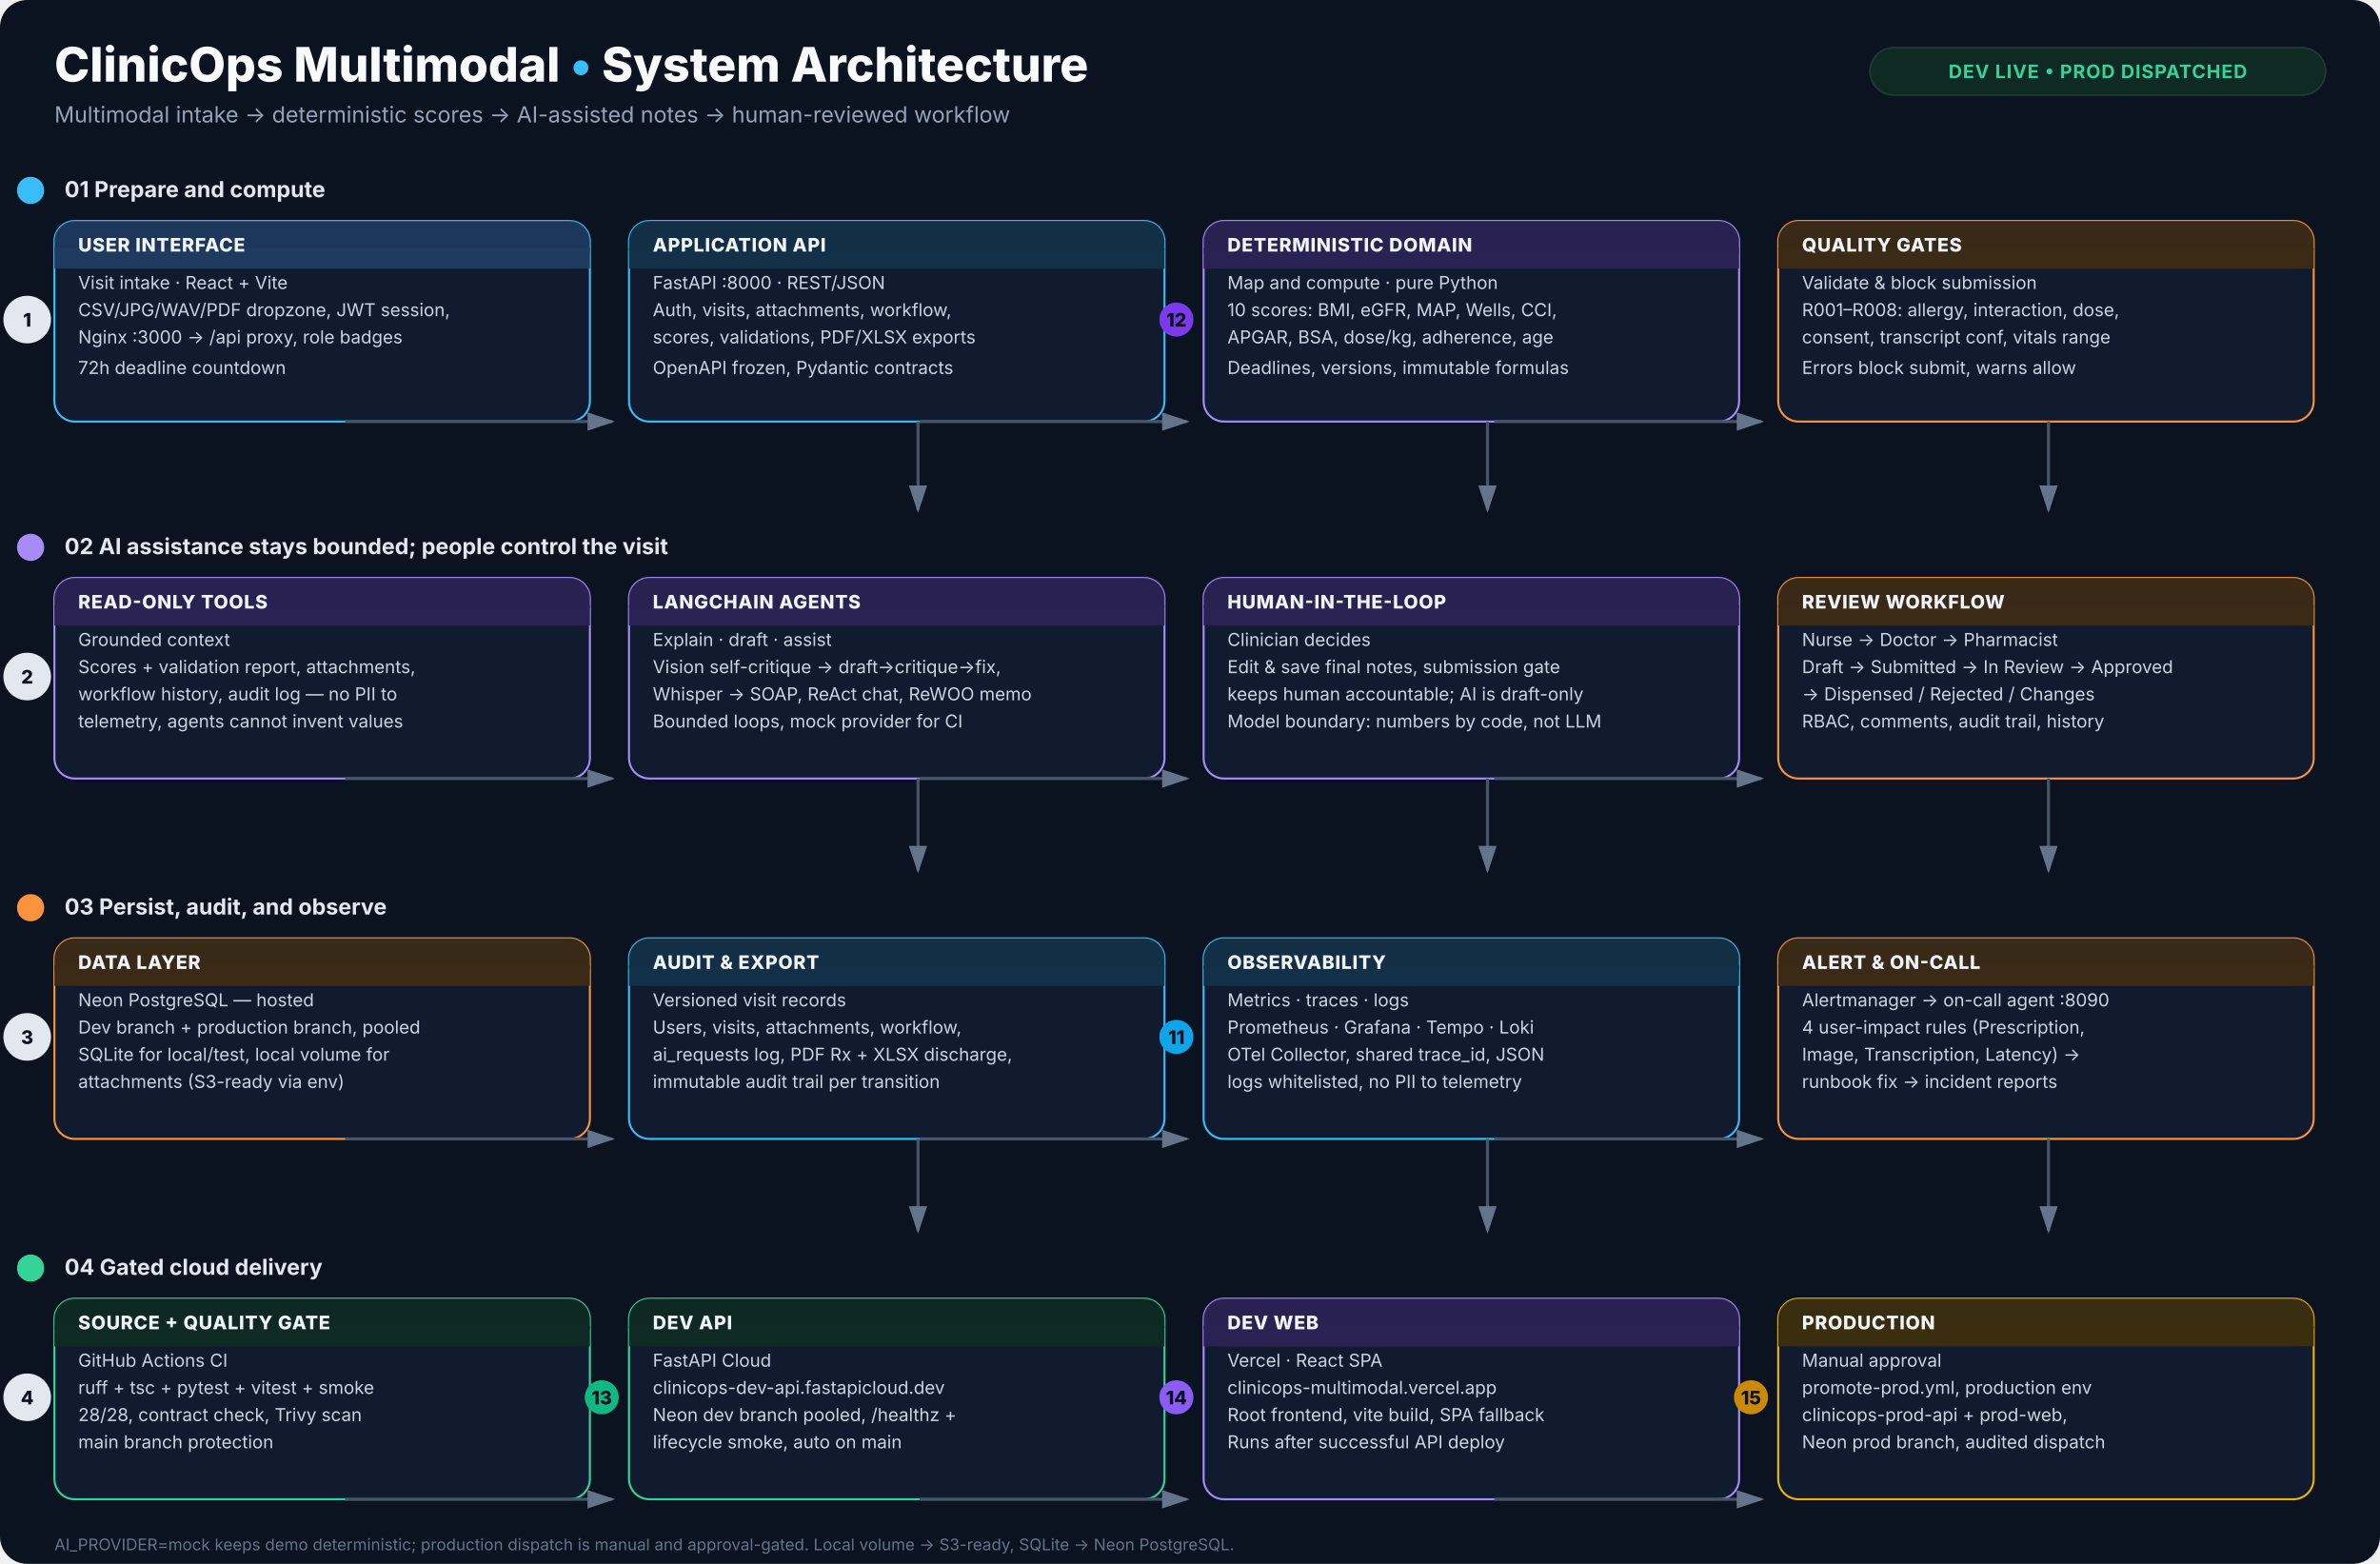
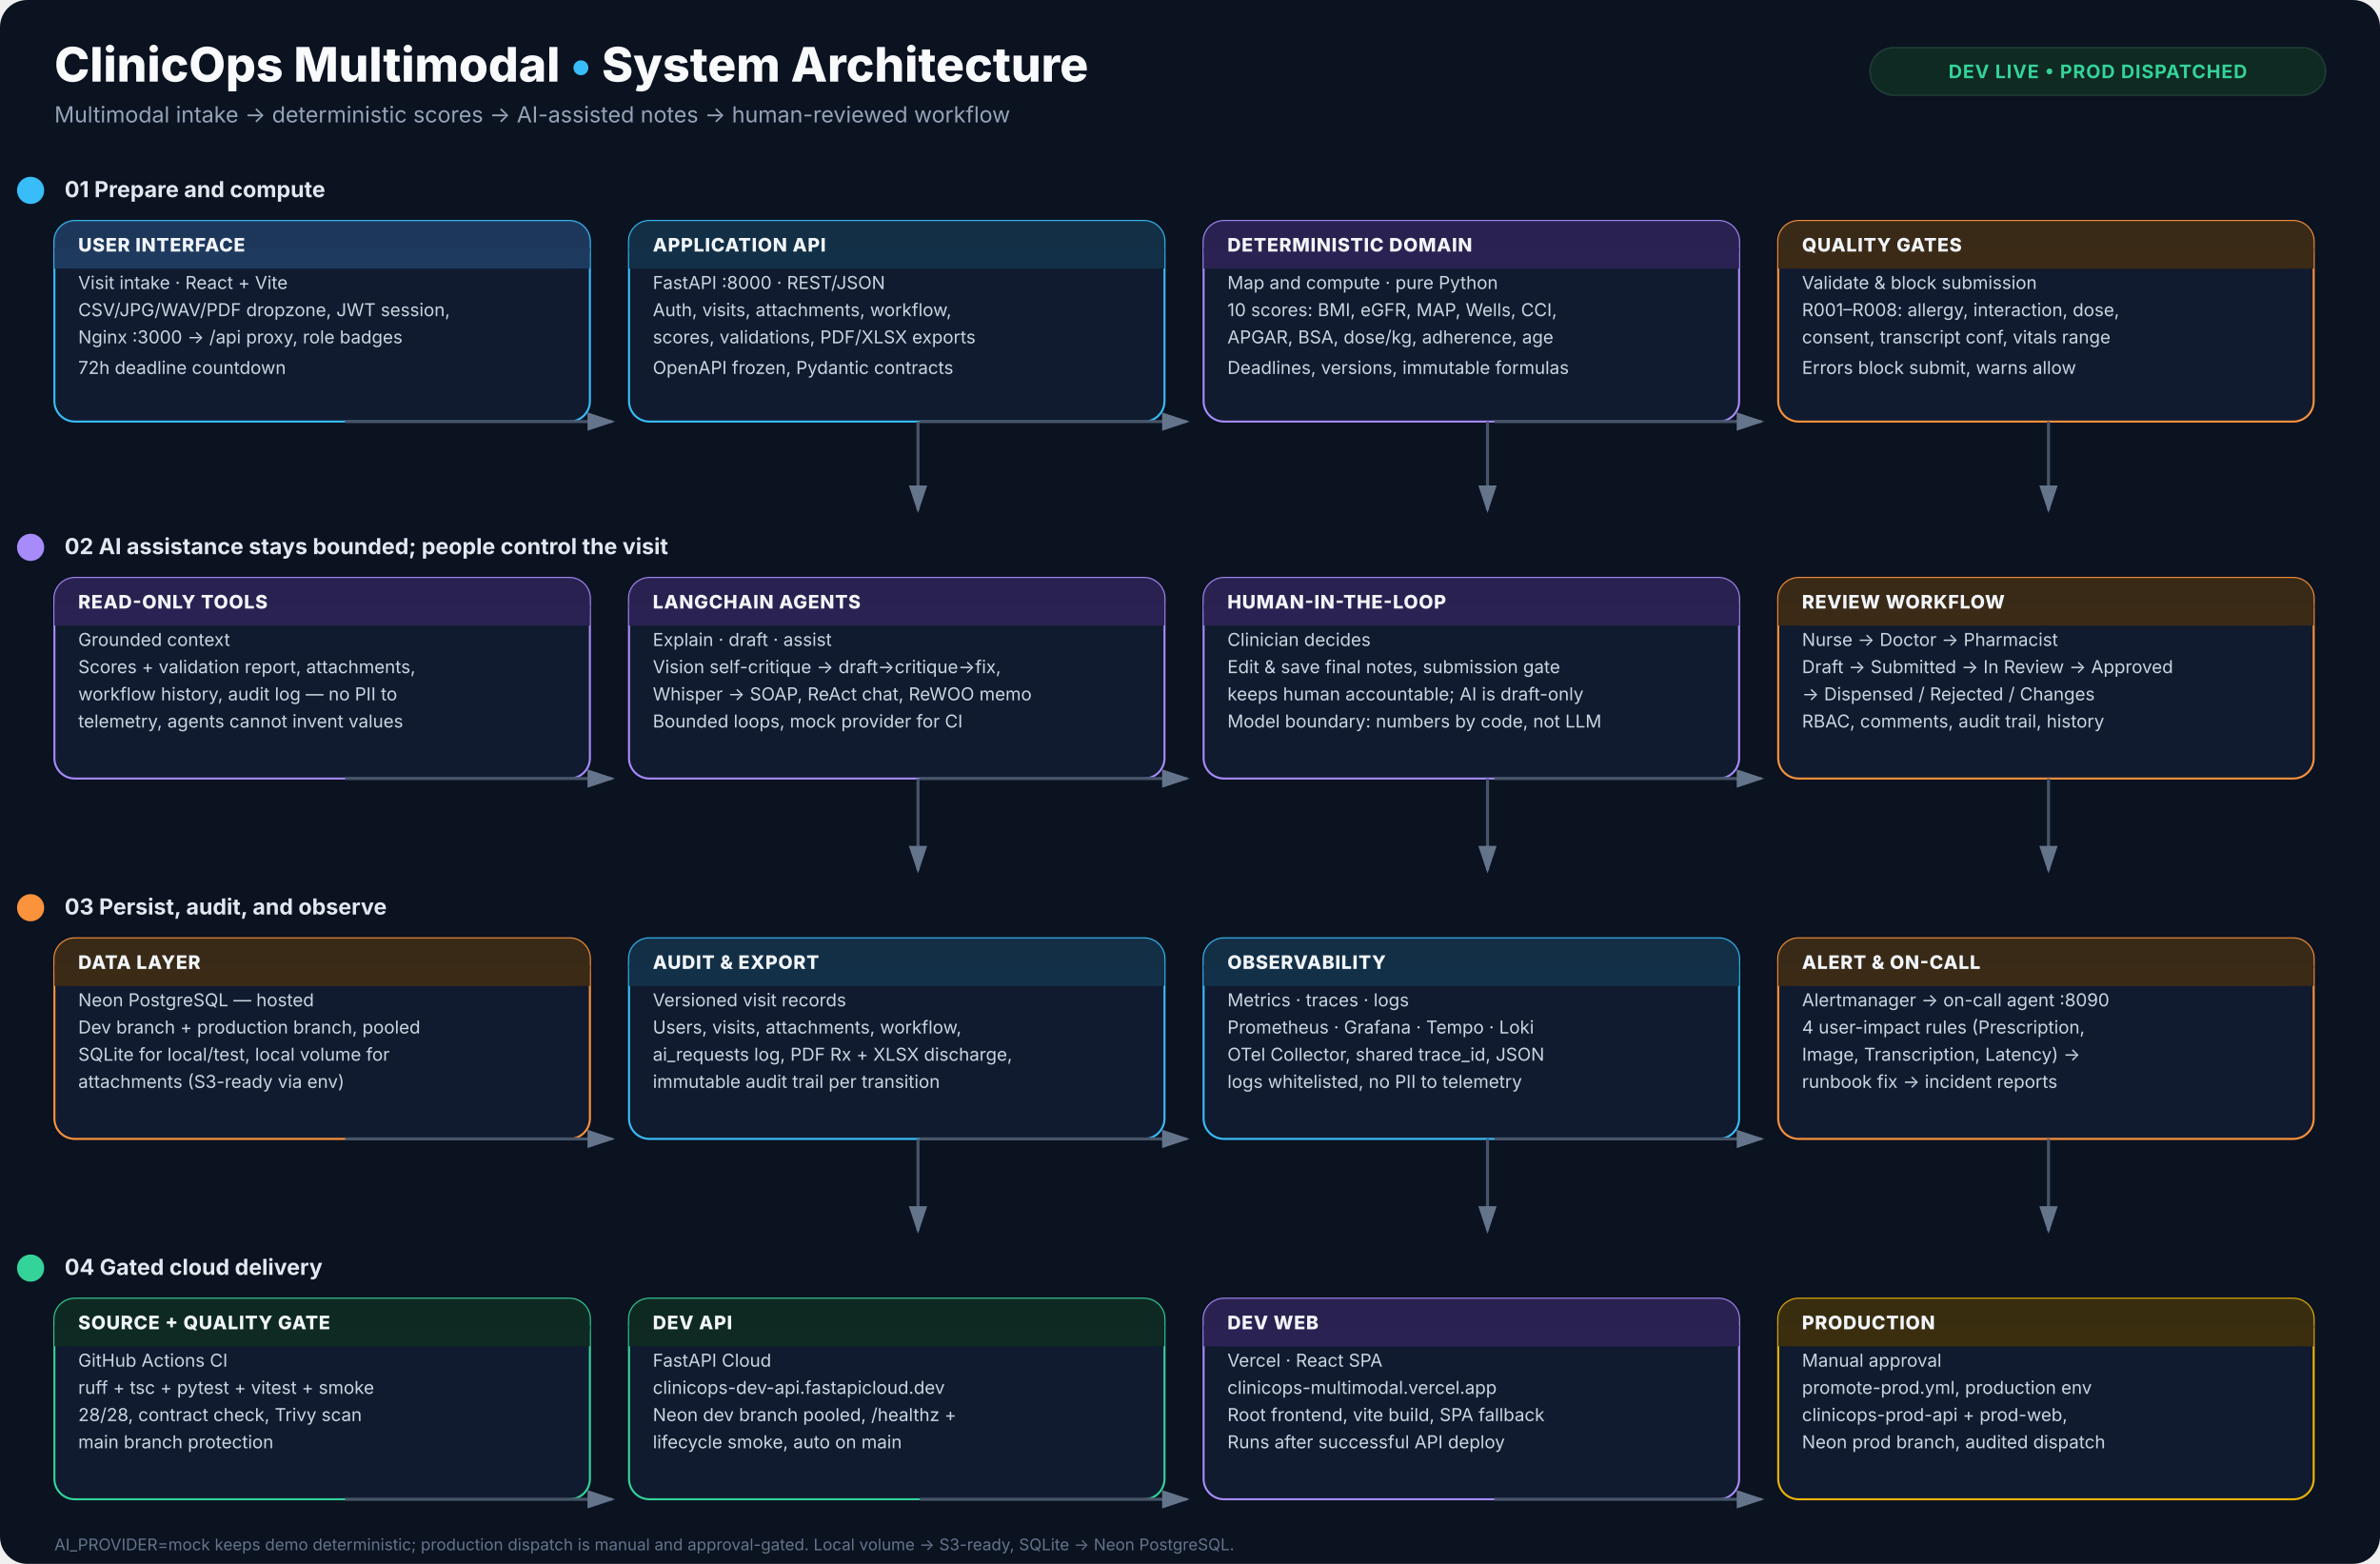
<svg xmlns="http://www.w3.org/2000/svg" width="1400" height="920" viewBox="0 0 1400 920" role="img">
  <rect width="1400" height="920" rx="16" fill="#0B1220" />
  <text x="32" y="48" font-family="Inter,Segoe UI,Helvetica,Arial,sans-serif" font-size="28" font-weight="800" fill="#F8FAFC">ClinicOps Multimodal <tspan fill="#38BDF8">•</tspan> System Architecture</text>
  <text x="32" y="72" font-family="Inter,Segoe UI,Helvetica,Arial,sans-serif" font-size="13" fill="#94A3B8">Multimodal intake → deterministic scores → AI-assisted notes → human-reviewed workflow</text>
  <g>
    <rect x="1100" y="28" width="268" height="28" rx="14" fill="#0E2A22" stroke="#1E3A34" />
    <text x="1234" y="46" text-anchor="middle" font-family="Inter,Segoe UI,Helvetica,Arial,sans-serif" font-size="11" font-weight="700" fill="#34D399" letter-spacing="0.5">DEV LIVE • PROD DISPATCHED</text>
  </g>
  <style>
  .rowtitle { font-family: Inter,Segoe UI,Helvetica,sans-serif; font-size: 13px; font-weight: 700; fill: #E2E8F0; }
  .card { fill: #111B2F; stroke-width:1.2; }
  .cardTitle { font-family: Inter,Segoe UI,Helvetica,sans-serif; font-size: 11px; font-weight: 800; fill: #F1F5F9; letter-spacing:0.4; }
  .cardBody { font-family: Inter,Segoe UI,Helvetica,sans-serif; font-size: 10.5px; fill: #CBD5E1; line-height:1.3; }
  .badge { fill:#E2E8F0; }
  .badgeText { font-family: Inter,Segoe UI,Helvetica,sans-serif; font-size: 11px; font-weight: 800; fill:#0B1220; text-anchor:middle; dominant-baseline:middle; }
  .arrow { stroke:#475569; stroke-width:1.8; fill:none; marker-end:url(#arr); }
</style>
  <defs>
    <marker id="arr" markerWidth="10" markerHeight="10" refX="8" refY="3" orient="auto" markerUnits="strokeWidth">
      <path d="M0,0 L0,6 L9,3 z" fill="#64748B" />
    </marker>
  </defs>
  <circle cx="18" cy="112" r="8" fill="#38BDF8" />
  <text x="38" y="116" class="rowtitle">01  Prepare and compute</text>
  <g>
    <rect x="32" y="130" width="315" height="118" rx="12" class="card" stroke="#38BDF8" />
    <rect x="32" y="130" width="315" height="28" rx="12" fill="#1E3A5F" opacity="0.9" />
    <rect x="32" y="146" width="315" height="12" fill="#1E3A5F" />
    <text x="46" y="148" class="cardTitle">USER INTERFACE</text>
    <text x="46" y="170" class="cardBody">Visit intake · React + Vite</text>
    <text x="46" y="186" class="cardBody">CSV/JPG/WAV/PDF dropzone, JWT session,</text>
    <text x="46" y="202" class="cardBody">Nginx :3000 → /api proxy, role badges</text>
    <text x="46" y="220" class="cardBody">72h deadline countdown</text>
-     <circle cx="16" cy="188" r="14" class="badge" />
-     <text x="16" y="188" class="badgeText">1</text>
  </g>
  <g>
    <rect x="370" y="130" width="315" height="118" rx="12" class="card" stroke="#38BDF8" />
    <rect x="370" y="130" width="315" height="28" rx="12" fill="#123047" opacity="0.95" />
    <rect x="370" y="146" width="315" height="12" fill="#123047" />
    <text x="384" y="148" class="cardTitle">APPLICATION API</text>
    <text x="384" y="170" class="cardBody">FastAPI :8000 · REST/JSON</text>
    <text x="384" y="186" class="cardBody">Auth, visits, attachments, workflow,</text>
    <text x="384" y="202" class="cardBody">scores, validations, PDF/XLSX exports</text>
    <text x="384" y="220" class="cardBody">OpenAPI frozen, Pydantic contracts</text>
  </g>
  <g>
    <rect x="708" y="130" width="315" height="118" rx="12" class="card" stroke="#A78BFA" />
    <rect x="708" y="130" width="315" height="28" rx="12" fill="#2A2252" opacity="0.95" />
    <rect x="708" y="146" width="315" height="12" fill="#2A2252" />
    <text x="722" y="148" class="cardTitle">DETERMINISTIC DOMAIN</text>
    <text x="722" y="170" class="cardBody">Map and compute · pure Python</text>
    <text x="722" y="186" class="cardBody">10 scores: BMI, eGFR, MAP, Wells, CCI,</text>
    <text x="722" y="202" class="cardBody">APGAR, BSA, dose/kg, adherence, age</text>
    <text x="722" y="220" class="cardBody">Deadlines, versions, immutable formulas</text>
-     <circle cx="692" cy="188" r="10" fill="#7C3AED" />
-     <text x="692" y="188" class="badgeText" fill="#fff" font-size="9">12</text>
  </g>
  <g>
    <rect x="1046" y="130" width="315" height="118" rx="12" class="card" stroke="#FB923C" />
    <rect x="1046" y="130" width="315" height="28" rx="12" fill="#3B2A16" opacity="0.95" />
    <rect x="1046" y="146" width="315" height="12" fill="#3B2A16" />
    <text x="1060" y="148" class="cardTitle">QUALITY GATES</text>
    <text x="1060" y="170" class="cardBody">Validate &amp; block submission</text>
    <text x="1060" y="186" class="cardBody">R001–R008: allergy, interaction, dose,</text>
    <text x="1060" y="202" class="cardBody">consent, transcript conf, vitals range</text>
    <text x="1060" y="220" class="cardBody">Errors block submit, warns allow</text>
  </g>
  <line x1="203" y1="248" x2="360" y2="248" class="arrow" />
  <line x1="541" y1="248" x2="698" y2="248" class="arrow" />
  <line x1="879" y1="248" x2="1036" y2="248" class="arrow" />
  <line x1="540" y1="248" x2="540" y2="300" class="arrow" />
  <line x1="875" y1="248" x2="875" y2="300" class="arrow" />
  <line x1="1205" y1="248" x2="1205" y2="300" class="arrow" />
  <circle cx="18" cy="322" r="8" fill="#A78BFA" />
  <text x="38" y="326" class="rowtitle">02  AI assistance stays bounded; people control the visit</text>
  <g>
    <rect x="32" y="340" width="315" height="118" rx="12" class="card" stroke="#A78BFA" />
    <rect x="32" y="340" width="315" height="28" rx="12" fill="#2A2252" opacity="0.95" />
    <rect x="32" y="356" width="315" height="12" fill="#2A2252" />
    <text x="46" y="358" class="cardTitle">READ-ONLY TOOLS</text>
    <text x="46" y="380" class="cardBody">Grounded context</text>
    <text x="46" y="396" class="cardBody">Scores + validation report, attachments,</text>
    <text x="46" y="412" class="cardBody">workflow history, audit log — no PII to</text>
    <text x="46" y="428" class="cardBody">telemetry, agents cannot invent values</text>
-     <circle cx="16" cy="398" r="14" class="badge" />
-     <text x="16" y="398" class="badgeText">2</text>
  </g>
  <g>
    <rect x="370" y="340" width="315" height="118" rx="12" class="card" stroke="#A78BFA" />
    <rect x="370" y="340" width="315" height="28" rx="12" fill="#2A2252" opacity="0.95" />
    <rect x="370" y="356" width="315" height="12" fill="#2A2252" />
    <text x="384" y="358" class="cardTitle">LANGCHAIN AGENTS</text>
    <text x="384" y="380" class="cardBody">Explain · draft · assist</text>
    <text x="384" y="396" class="cardBody">Vision self-critique → draft→critique→fix,</text>
    <text x="384" y="412" class="cardBody">Whisper → SOAP, ReAct chat, ReWOO memo</text>
    <text x="384" y="428" class="cardBody">Bounded loops, mock provider for CI</text>
  </g>
  <g>
    <rect x="708" y="340" width="315" height="118" rx="12" class="card" stroke="#A78BFA" />
    <rect x="708" y="340" width="315" height="28" rx="12" fill="#2A2252" opacity="0.95" />
    <rect x="708" y="356" width="315" height="12" fill="#2A2252" />
    <text x="722" y="358" class="cardTitle">HUMAN-IN-THE-LOOP</text>
    <text x="722" y="380" class="cardBody">Clinician decides</text>
    <text x="722" y="396" class="cardBody">Edit &amp; save final notes, submission gate</text>
    <text x="722" y="412" class="cardBody">keeps human accountable; AI is draft-only</text>
    <text x="722" y="428" class="cardBody">Model boundary: numbers by code, not LLM</text>
  </g>
  <g>
    <rect x="1046" y="340" width="315" height="118" rx="12" class="card" stroke="#FB923C" />
    <rect x="1046" y="340" width="315" height="28" rx="12" fill="#3B2A16" opacity="0.95" />
    <rect x="1046" y="356" width="315" height="12" fill="#3B2A16" />
    <text x="1060" y="358" class="cardTitle">REVIEW WORKFLOW</text>
    <text x="1060" y="380" class="cardBody">Nurse → Doctor → Pharmacist</text>
    <text x="1060" y="396" class="cardBody">Draft → Submitted → In Review → Approved</text>
    <text x="1060" y="412" class="cardBody">→ Dispensed / Rejected / Changes</text>
    <text x="1060" y="428" class="cardBody">RBAC, comments, audit trail, history</text>
  </g>
  <line x1="203" y1="458" x2="360" y2="458" class="arrow" />
  <line x1="541" y1="458" x2="698" y2="458" class="arrow" />
  <line x1="879" y1="458" x2="1036" y2="458" class="arrow" />
  <line x1="540" y1="458" x2="540" y2="512" class="arrow" />
  <line x1="875" y1="458" x2="875" y2="512" class="arrow" />
  <line x1="1205" y1="458" x2="1205" y2="512" class="arrow" />
  <circle cx="18" cy="534" r="8" fill="#FB923C" />
  <text x="38" y="538" class="rowtitle">03  Persist, audit, and observe</text>
  <g>
    <rect x="32" y="552" width="315" height="118" rx="12" class="card" stroke="#FB923C" />
    <rect x="32" y="552" width="315" height="28" rx="12" fill="#3B2A16" opacity="0.95" />
    <rect x="32" y="568" width="315" height="12" fill="#3B2A16" />
    <text x="46" y="570" class="cardTitle">DATA LAYER</text>
    <text x="46" y="592" class="cardBody">Neon PostgreSQL — hosted</text>
    <text x="46" y="608" class="cardBody">Dev branch + production branch, pooled</text>
    <text x="46" y="624" class="cardBody">SQLite for local/test, local volume for</text>
    <text x="46" y="640" class="cardBody">attachments (S3-ready via env)</text>
-     <circle cx="16" cy="610" r="14" class="badge" />
-     <text x="16" y="610" class="badgeText">3</text>
  </g>
  <g>
    <rect x="370" y="552" width="315" height="118" rx="12" class="card" stroke="#38BDF8" />
    <rect x="370" y="552" width="315" height="28" rx="12" fill="#123047" opacity="0.95" />
    <rect x="370" y="568" width="315" height="12" fill="#123047" />
    <text x="384" y="570" class="cardTitle">AUDIT &amp; EXPORT</text>
    <text x="384" y="592" class="cardBody">Versioned visit records</text>
    <text x="384" y="608" class="cardBody">Users, visits, attachments, workflow,</text>
    <text x="384" y="624" class="cardBody">ai_requests log, PDF Rx + XLSX discharge,</text>
    <text x="384" y="640" class="cardBody">immutable audit trail per transition</text>
  </g>
  <g>
    <rect x="708" y="552" width="315" height="118" rx="12" class="card" stroke="#38BDF8" />
    <rect x="708" y="552" width="315" height="28" rx="12" fill="#123047" opacity="0.95" />
    <rect x="708" y="568" width="315" height="12" fill="#123047" />
    <text x="722" y="570" class="cardTitle">OBSERVABILITY</text>
    <text x="722" y="592" class="cardBody">Metrics · traces · logs</text>
    <text x="722" y="608" class="cardBody">Prometheus · Grafana · Tempo · Loki</text>
    <text x="722" y="624" class="cardBody">OTel Collector, shared trace_id, JSON</text>
    <text x="722" y="640" class="cardBody">logs whitelisted, no PII to telemetry</text>
-     <circle cx="692" cy="610" r="10" fill="#0EA5E9" />
-     <text x="692" y="610" class="badgeText" fill="#fff" font-size="9">11</text>
  </g>
  <g>
    <rect x="1046" y="552" width="315" height="118" rx="12" class="card" stroke="#FB923C" />
    <rect x="1046" y="552" width="315" height="28" rx="12" fill="#3B2A16" opacity="0.95" />
    <rect x="1046" y="568" width="315" height="12" fill="#3B2A16" />
    <text x="1060" y="570" class="cardTitle">ALERT &amp; ON-CALL</text>
    <text x="1060" y="592" class="cardBody">Alertmanager → on-call agent :8090</text>
    <text x="1060" y="608" class="cardBody">4 user-impact rules (Prescription,</text>
    <text x="1060" y="624" class="cardBody">Image, Transcription, Latency) →</text>
    <text x="1060" y="640" class="cardBody">runbook fix → incident reports</text>
  </g>
  <line x1="203" y1="670" x2="360" y2="670" class="arrow" />
  <line x1="541" y1="670" x2="698" y2="670" class="arrow" />
  <line x1="879" y1="670" x2="1036" y2="670" class="arrow" />
  <line x1="540" y1="670" x2="540" y2="724" class="arrow" />
  <line x1="875" y1="670" x2="875" y2="724" class="arrow" />
  <line x1="1205" y1="670" x2="1205" y2="724" class="arrow" />
  <circle cx="18" cy="746" r="8" fill="#34D399" />
  <text x="38" y="750" class="rowtitle">04  Gated cloud delivery</text>
  <g>
    <rect x="32" y="764" width="315" height="118" rx="12" class="card" stroke="#34D399" />
    <rect x="32" y="764" width="315" height="28" rx="12" fill="#0E2A22" opacity="0.95" />
    <rect x="32" y="780" width="315" height="12" fill="#0E2A22" />
    <text x="46" y="782" class="cardTitle">SOURCE + QUALITY GATE</text>
    <text x="46" y="804" class="cardBody">GitHub Actions CI</text>
    <text x="46" y="820" class="cardBody">ruff + tsc + pytest + vitest + smoke</text>
    <text x="46" y="836" class="cardBody">28/28, contract check, Trivy scan</text>
    <text x="46" y="852" class="cardBody">main branch protection</text>
-     <circle cx="16" cy="822" r="14" class="badge" />
-     <text x="16" y="822" class="badgeText">4</text>
  </g>
  <g>
    <rect x="370" y="764" width="315" height="118" rx="12" class="card" stroke="#34D399" />
    <rect x="370" y="764" width="315" height="28" rx="12" fill="#0E2A22" opacity="0.95" />
    <rect x="370" y="780" width="315" height="12" fill="#0E2A22" />
    <text x="384" y="782" class="cardTitle">DEV API</text>
    <text x="384" y="804" class="cardBody">FastAPI Cloud</text>
    <text x="384" y="820" class="cardBody">clinicops-dev-api.fastapicloud.dev</text>
    <text x="384" y="836" class="cardBody">Neon dev branch pooled, /healthz +</text>
    <text x="384" y="852" class="cardBody">lifecycle smoke, auto on main</text>
-     <circle cx="354" cy="822" r="10" fill="#10B981" />
-     <text x="354" y="822" class="badgeText" fill="#fff" font-size="8">13</text>
  </g>
  <g>
    <rect x="708" y="764" width="315" height="118" rx="12" class="card" stroke="#A78BFA" />
    <rect x="708" y="764" width="315" height="28" rx="12" fill="#2A2252" opacity="0.95" />
    <rect x="708" y="780" width="315" height="12" fill="#2A2252" />
    <text x="722" y="782" class="cardTitle">DEV WEB</text>
    <text x="722" y="804" class="cardBody">Vercel · React SPA</text>
    <text x="722" y="820" class="cardBody">clinicops-multimodal.vercel.app</text>
    <text x="722" y="836" class="cardBody">Root frontend, vite build, SPA fallback</text>
    <text x="722" y="852" class="cardBody">Runs after successful API deploy</text>
-     <circle cx="692" cy="822" r="10" fill="#8B5CF6" />
-     <text x="692" y="822" class="badgeText" fill="#fff" font-size="8">14</text>
  </g>
  <g>
    <rect x="1046" y="764" width="315" height="118" rx="12" class="card" stroke="#EAB308" />
    <rect x="1046" y="764" width="315" height="28" rx="12" fill="#3B2E0F" opacity="0.95" />
    <rect x="1046" y="780" width="315" height="12" fill="#3B2E0F" />
    <text x="1060" y="782" class="cardTitle">PRODUCTION</text>
    <text x="1060" y="804" class="cardBody">Manual approval</text>
    <text x="1060" y="820" class="cardBody">promote-prod.yml, production env</text>
    <text x="1060" y="836" class="cardBody">clinicops-prod-api + prod-web,</text>
    <text x="1060" y="852" class="cardBody">Neon prod branch, audited dispatch</text>
-     <circle cx="1030" cy="822" r="10" fill="#CA8A04" />
-     <text x="1030" y="822" class="badgeText" fill="#fff" font-size="8">15</text>
  </g>
  <line x1="203" y1="882" x2="360" y2="882" class="arrow" />
  <line x1="541" y1="882" x2="698" y2="882" class="arrow" />
  <line x1="879" y1="882" x2="1036" y2="882" class="arrow" />
  <text x="32" y="912" font-family="Inter,Segoe UI,Helvetica,Arial,sans-serif" font-size="9.5" fill="#64748B">AI_PROVIDER=mock keeps demo deterministic; production dispatch is manual and approval-gated. Local volume → S3-ready, SQLite → Neon PostgreSQL.</text>
</svg>
